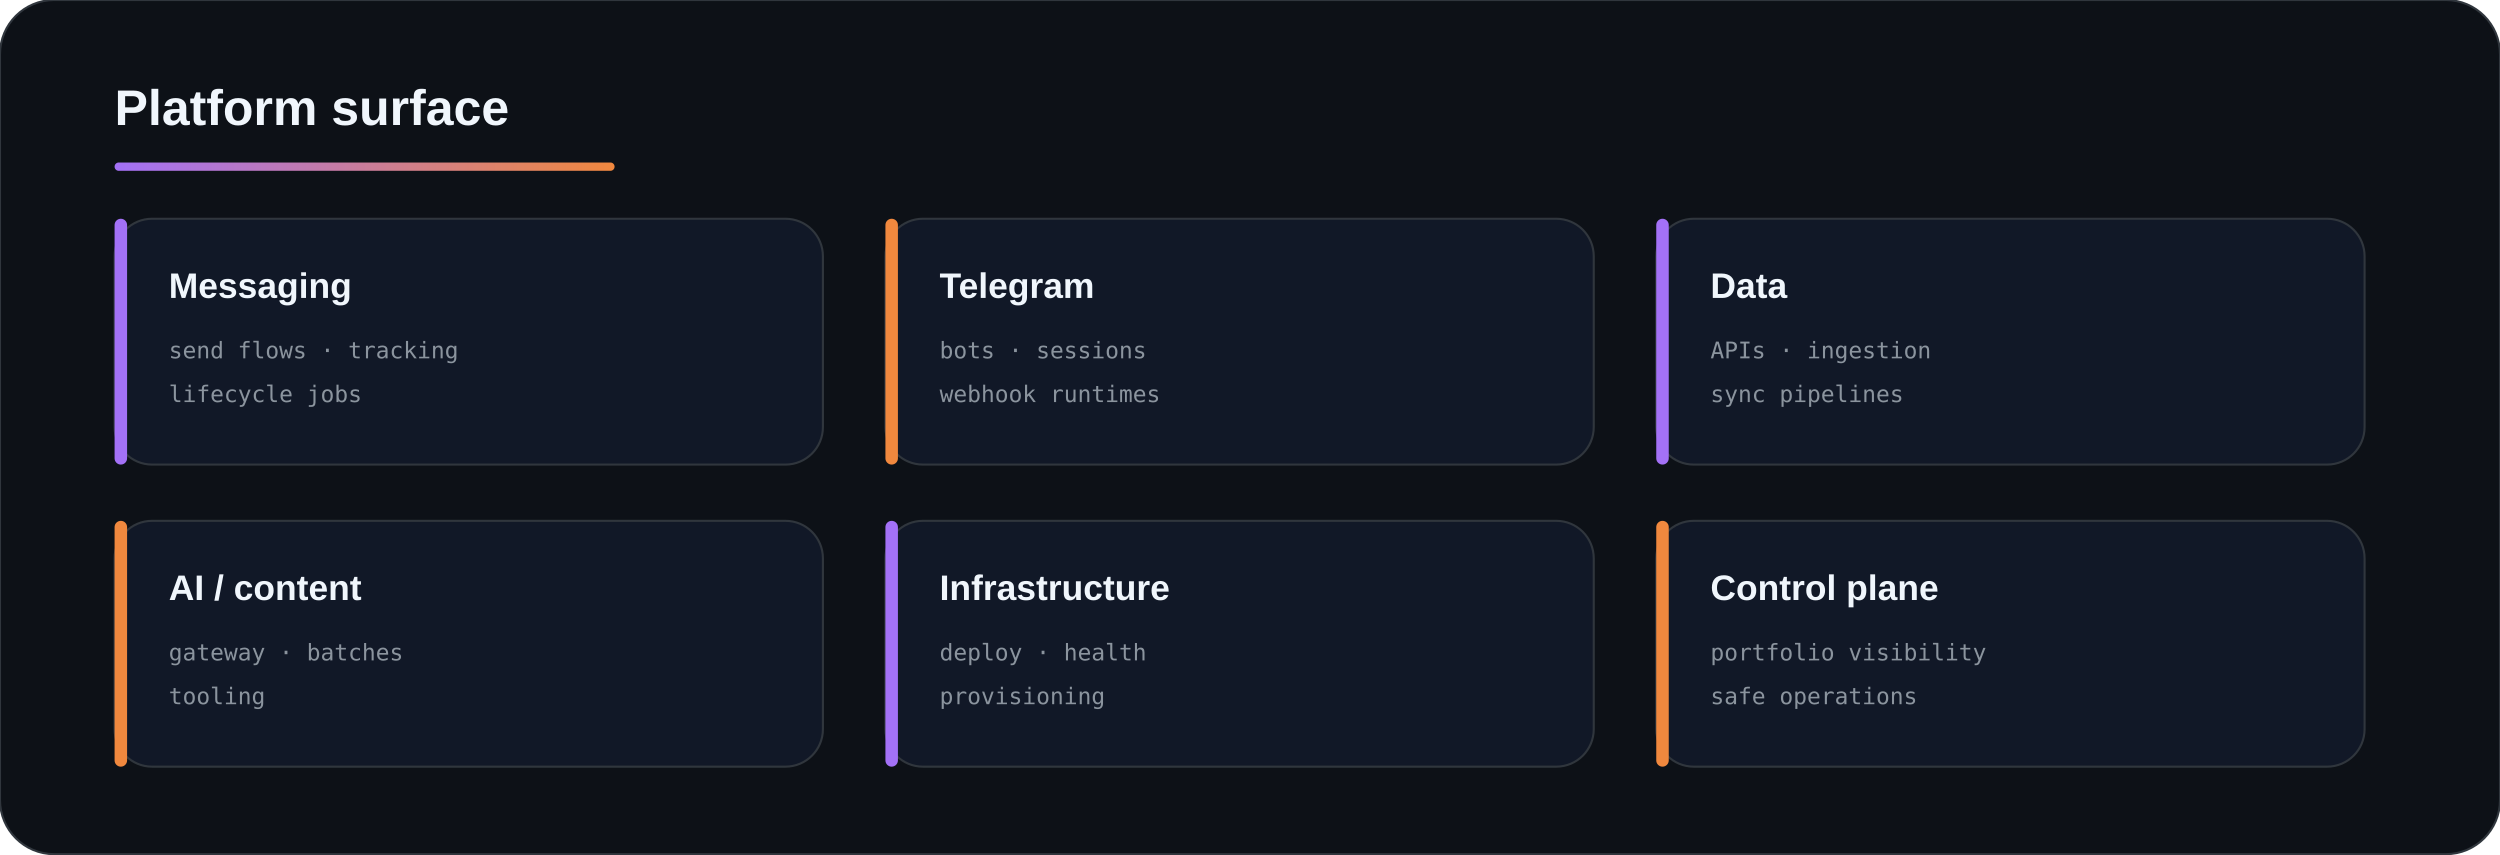
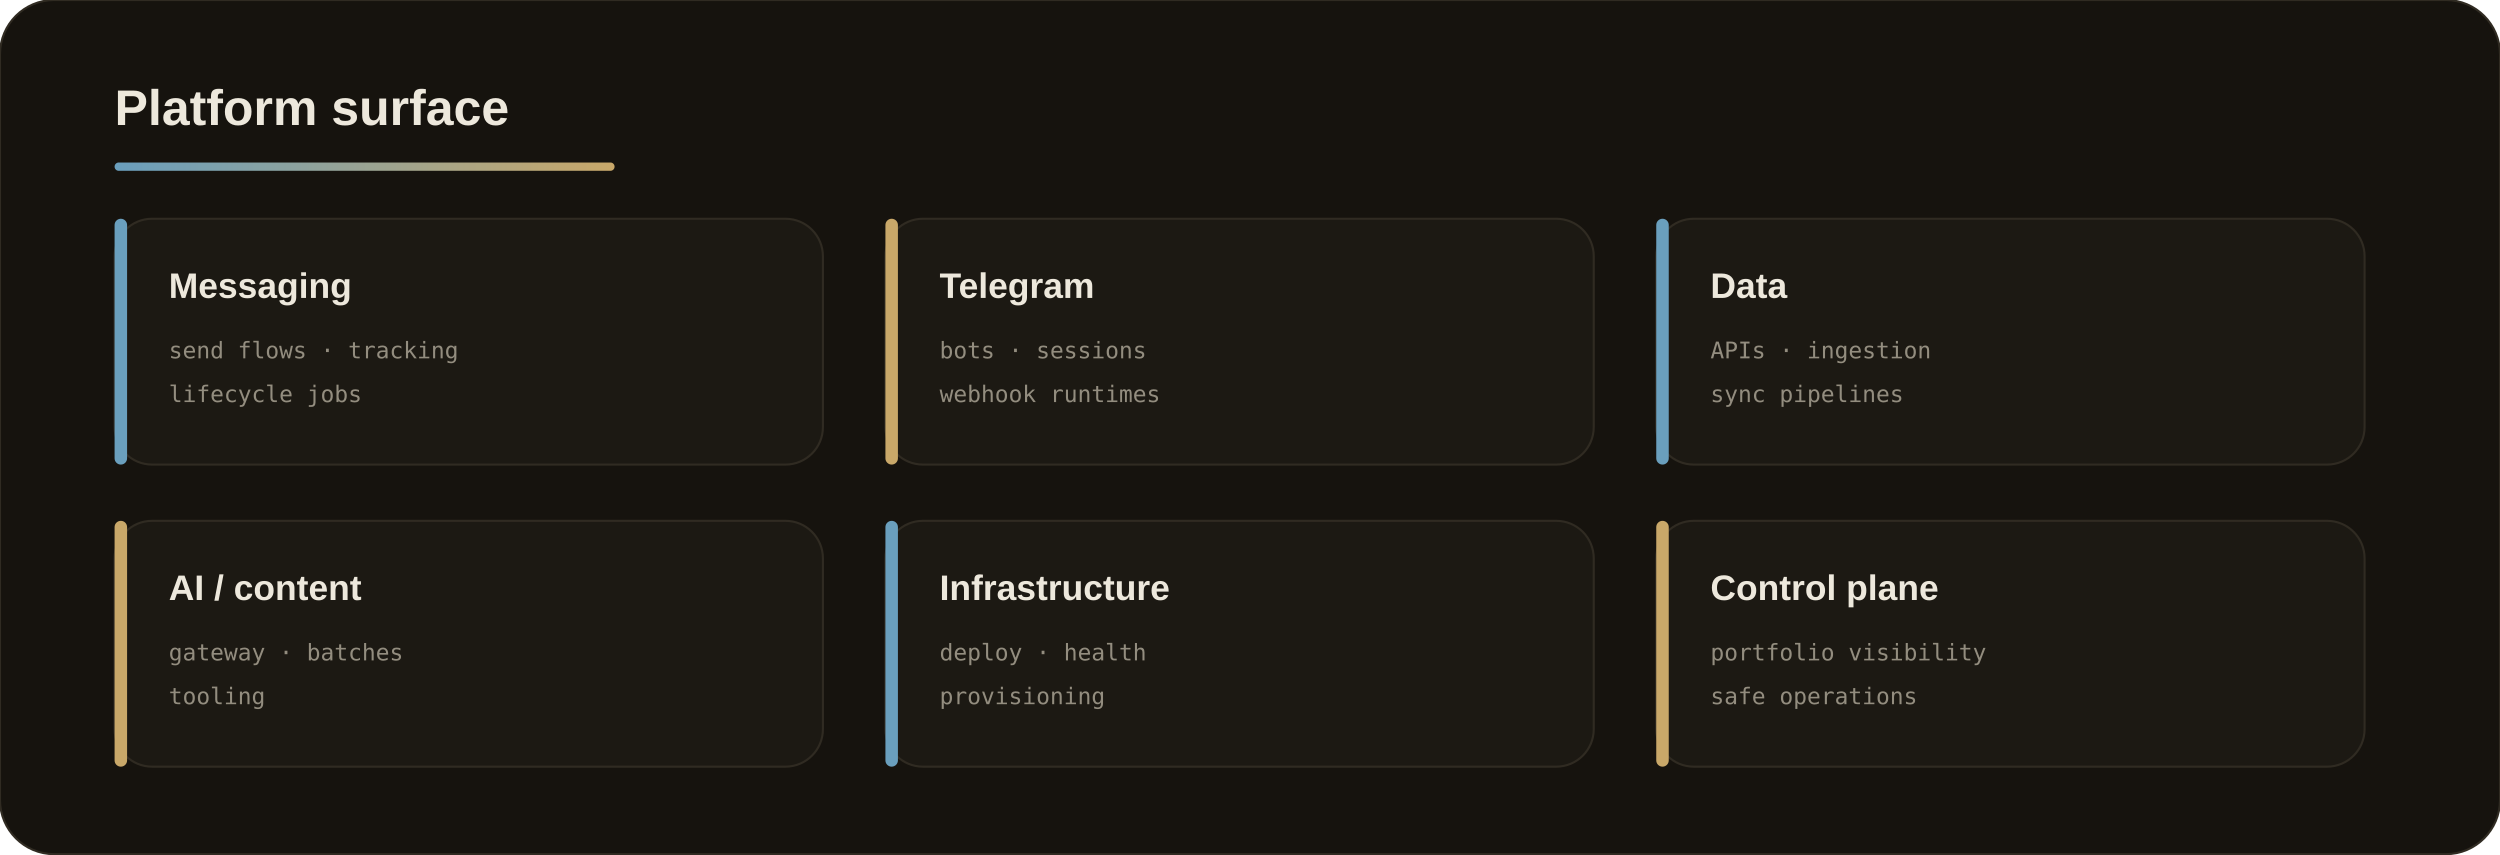
<svg xmlns="http://www.w3.org/2000/svg" width="1200" height="410" viewBox="0 0 1200 410">
  <defs>
    <linearGradient id="g">
-       <stop stop-color="#a371f7" />
-       <stop offset="1" stop-color="#f0883e" />
+       <stop stop-color="#6a9fbd" />
+       <stop offset="1" stop-color="#c9a869" />
    </linearGradient>
  </defs>
-   <rect width="1200" height="410" rx="26" fill="#0d1117" stroke="#30363d" />
-   <text x="55" y="60" fill="#f0f6fc" font-family="Arial" font-size="24" font-weight="700">Platform surface</text>
+   <rect width="1200" height="410" rx="26" fill="#16130e" stroke="#302b22" />
+   <text x="55" y="60" fill="#ede8dc" font-family="Arial" font-size="24" font-weight="700">Platform surface</text>
  <rect x="55" y="78" width="240" height="4" rx="2" fill="url(#g)" />
  <g transform="translate(55 105)">
-     <rect width="340" height="118" rx="18" fill="#111827" stroke="#30363d" />
-     <rect x="0" y="0" width="6" height="118" rx="3" fill="#a371f7" />
-     <text x="26" y="38" fill="#f0f6fc" font-family="Arial" font-size="17" font-weight="700">Messaging</text>
-     <text x="26" y="67" fill="#8b949e" font-family="monospace" font-size="11">send flows · tracking</text>
-     <text x="26" y="88" fill="#8b949e" font-family="monospace" font-size="11">lifecycle jobs</text>
+     <rect width="340" height="118" rx="18" fill="#1c1913" stroke="#302b22" />
+     <rect x="0" y="0" width="6" height="118" rx="3" fill="#6a9fbd" />
+     <text x="26" y="38" fill="#ede8dc" font-family="Arial" font-size="17" font-weight="700">Messaging</text>
+     <text x="26" y="67" fill="#938d7f" font-family="monospace" font-size="11">send flows · tracking</text>
+     <text x="26" y="88" fill="#938d7f" font-family="monospace" font-size="11">lifecycle jobs</text>
  </g>
  <g transform="translate(425 105)">
-     <rect width="340" height="118" rx="18" fill="#111827" stroke="#30363d" />
-     <rect x="0" y="0" width="6" height="118" rx="3" fill="#f0883e" />
-     <text x="26" y="38" fill="#f0f6fc" font-family="Arial" font-size="17" font-weight="700">Telegram</text>
-     <text x="26" y="67" fill="#8b949e" font-family="monospace" font-size="11">bots · sessions</text>
-     <text x="26" y="88" fill="#8b949e" font-family="monospace" font-size="11">webhook runtimes</text>
+     <rect width="340" height="118" rx="18" fill="#1c1913" stroke="#302b22" />
+     <rect x="0" y="0" width="6" height="118" rx="3" fill="#c9a869" />
+     <text x="26" y="38" fill="#ede8dc" font-family="Arial" font-size="17" font-weight="700">Telegram</text>
+     <text x="26" y="67" fill="#938d7f" font-family="monospace" font-size="11">bots · sessions</text>
+     <text x="26" y="88" fill="#938d7f" font-family="monospace" font-size="11">webhook runtimes</text>
  </g>
  <g transform="translate(795 105)">
-     <rect width="340" height="118" rx="18" fill="#111827" stroke="#30363d" />
-     <rect x="0" y="0" width="6" height="118" rx="3" fill="#a371f7" />
-     <text x="26" y="38" fill="#f0f6fc" font-family="Arial" font-size="17" font-weight="700">Data</text>
-     <text x="26" y="67" fill="#8b949e" font-family="monospace" font-size="11">APIs · ingestion</text>
-     <text x="26" y="88" fill="#8b949e" font-family="monospace" font-size="11">sync pipelines</text>
+     <rect width="340" height="118" rx="18" fill="#1c1913" stroke="#302b22" />
+     <rect x="0" y="0" width="6" height="118" rx="3" fill="#6a9fbd" />
+     <text x="26" y="38" fill="#ede8dc" font-family="Arial" font-size="17" font-weight="700">Data</text>
+     <text x="26" y="67" fill="#938d7f" font-family="monospace" font-size="11">APIs · ingestion</text>
+     <text x="26" y="88" fill="#938d7f" font-family="monospace" font-size="11">sync pipelines</text>
  </g>
  <g transform="translate(55 250)">
-     <rect width="340" height="118" rx="18" fill="#111827" stroke="#30363d" />
-     <rect x="0" y="0" width="6" height="118" rx="3" fill="#f0883e" />
-     <text x="26" y="38" fill="#f0f6fc" font-family="Arial" font-size="17" font-weight="700">AI / content</text>
-     <text x="26" y="67" fill="#8b949e" font-family="monospace" font-size="11">gateway · batches</text>
-     <text x="26" y="88" fill="#8b949e" font-family="monospace" font-size="11">tooling</text>
+     <rect width="340" height="118" rx="18" fill="#1c1913" stroke="#302b22" />
+     <rect x="0" y="0" width="6" height="118" rx="3" fill="#c9a869" />
+     <text x="26" y="38" fill="#ede8dc" font-family="Arial" font-size="17" font-weight="700">AI / content</text>
+     <text x="26" y="67" fill="#938d7f" font-family="monospace" font-size="11">gateway · batches</text>
+     <text x="26" y="88" fill="#938d7f" font-family="monospace" font-size="11">tooling</text>
  </g>
  <g transform="translate(425 250)">
-     <rect width="340" height="118" rx="18" fill="#111827" stroke="#30363d" />
-     <rect x="0" y="0" width="6" height="118" rx="3" fill="#a371f7" />
-     <text x="26" y="38" fill="#f0f6fc" font-family="Arial" font-size="17" font-weight="700">Infrastructure</text>
-     <text x="26" y="67" fill="#8b949e" font-family="monospace" font-size="11">deploy · health</text>
-     <text x="26" y="88" fill="#8b949e" font-family="monospace" font-size="11">provisioning</text>
+     <rect width="340" height="118" rx="18" fill="#1c1913" stroke="#302b22" />
+     <rect x="0" y="0" width="6" height="118" rx="3" fill="#6a9fbd" />
+     <text x="26" y="38" fill="#ede8dc" font-family="Arial" font-size="17" font-weight="700">Infrastructure</text>
+     <text x="26" y="67" fill="#938d7f" font-family="monospace" font-size="11">deploy · health</text>
+     <text x="26" y="88" fill="#938d7f" font-family="monospace" font-size="11">provisioning</text>
  </g>
  <g transform="translate(795 250)">
-     <rect width="340" height="118" rx="18" fill="#111827" stroke="#30363d" />
-     <rect x="0" y="0" width="6" height="118" rx="3" fill="#f0883e" />
-     <text x="26" y="38" fill="#f0f6fc" font-family="Arial" font-size="17" font-weight="700">Control plane</text>
-     <text x="26" y="67" fill="#8b949e" font-family="monospace" font-size="11">portfolio visibility</text>
-     <text x="26" y="88" fill="#8b949e" font-family="monospace" font-size="11">safe operations</text>
+     <rect width="340" height="118" rx="18" fill="#1c1913" stroke="#302b22" />
+     <rect x="0" y="0" width="6" height="118" rx="3" fill="#c9a869" />
+     <text x="26" y="38" fill="#ede8dc" font-family="Arial" font-size="17" font-weight="700">Control plane</text>
+     <text x="26" y="67" fill="#938d7f" font-family="monospace" font-size="11">portfolio visibility</text>
+     <text x="26" y="88" fill="#938d7f" font-family="monospace" font-size="11">safe operations</text>
  </g>
</svg>
